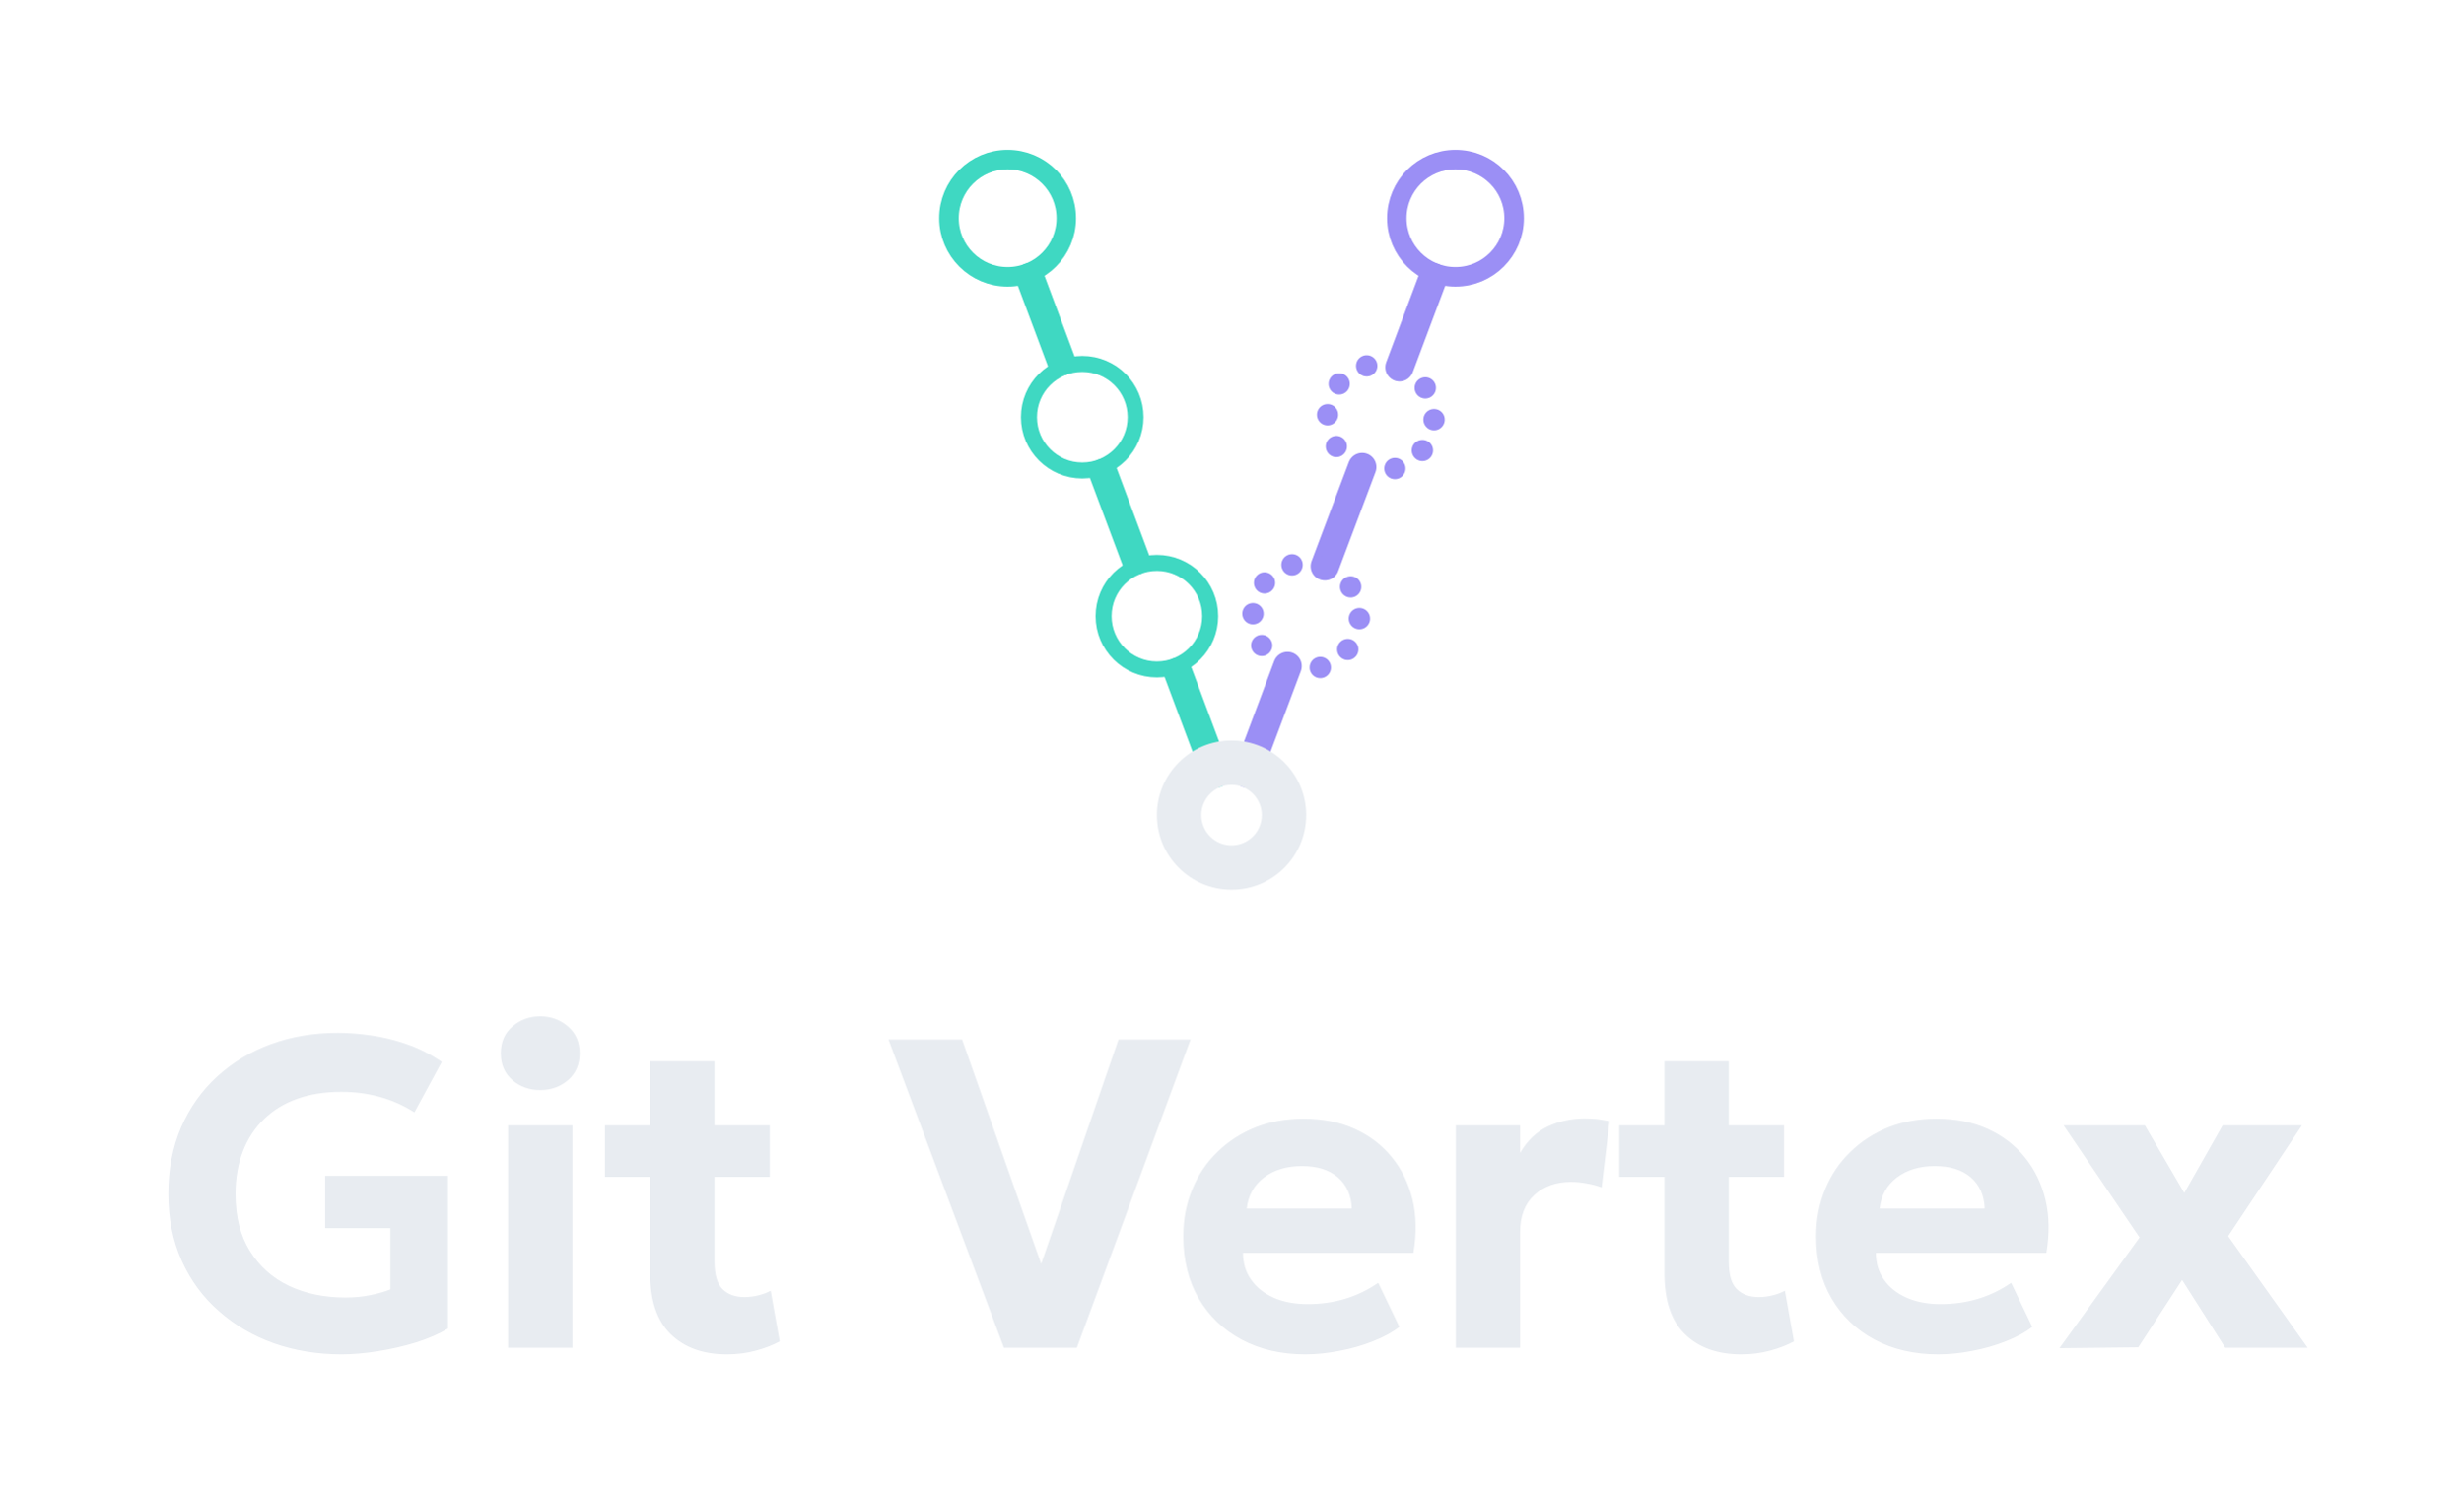
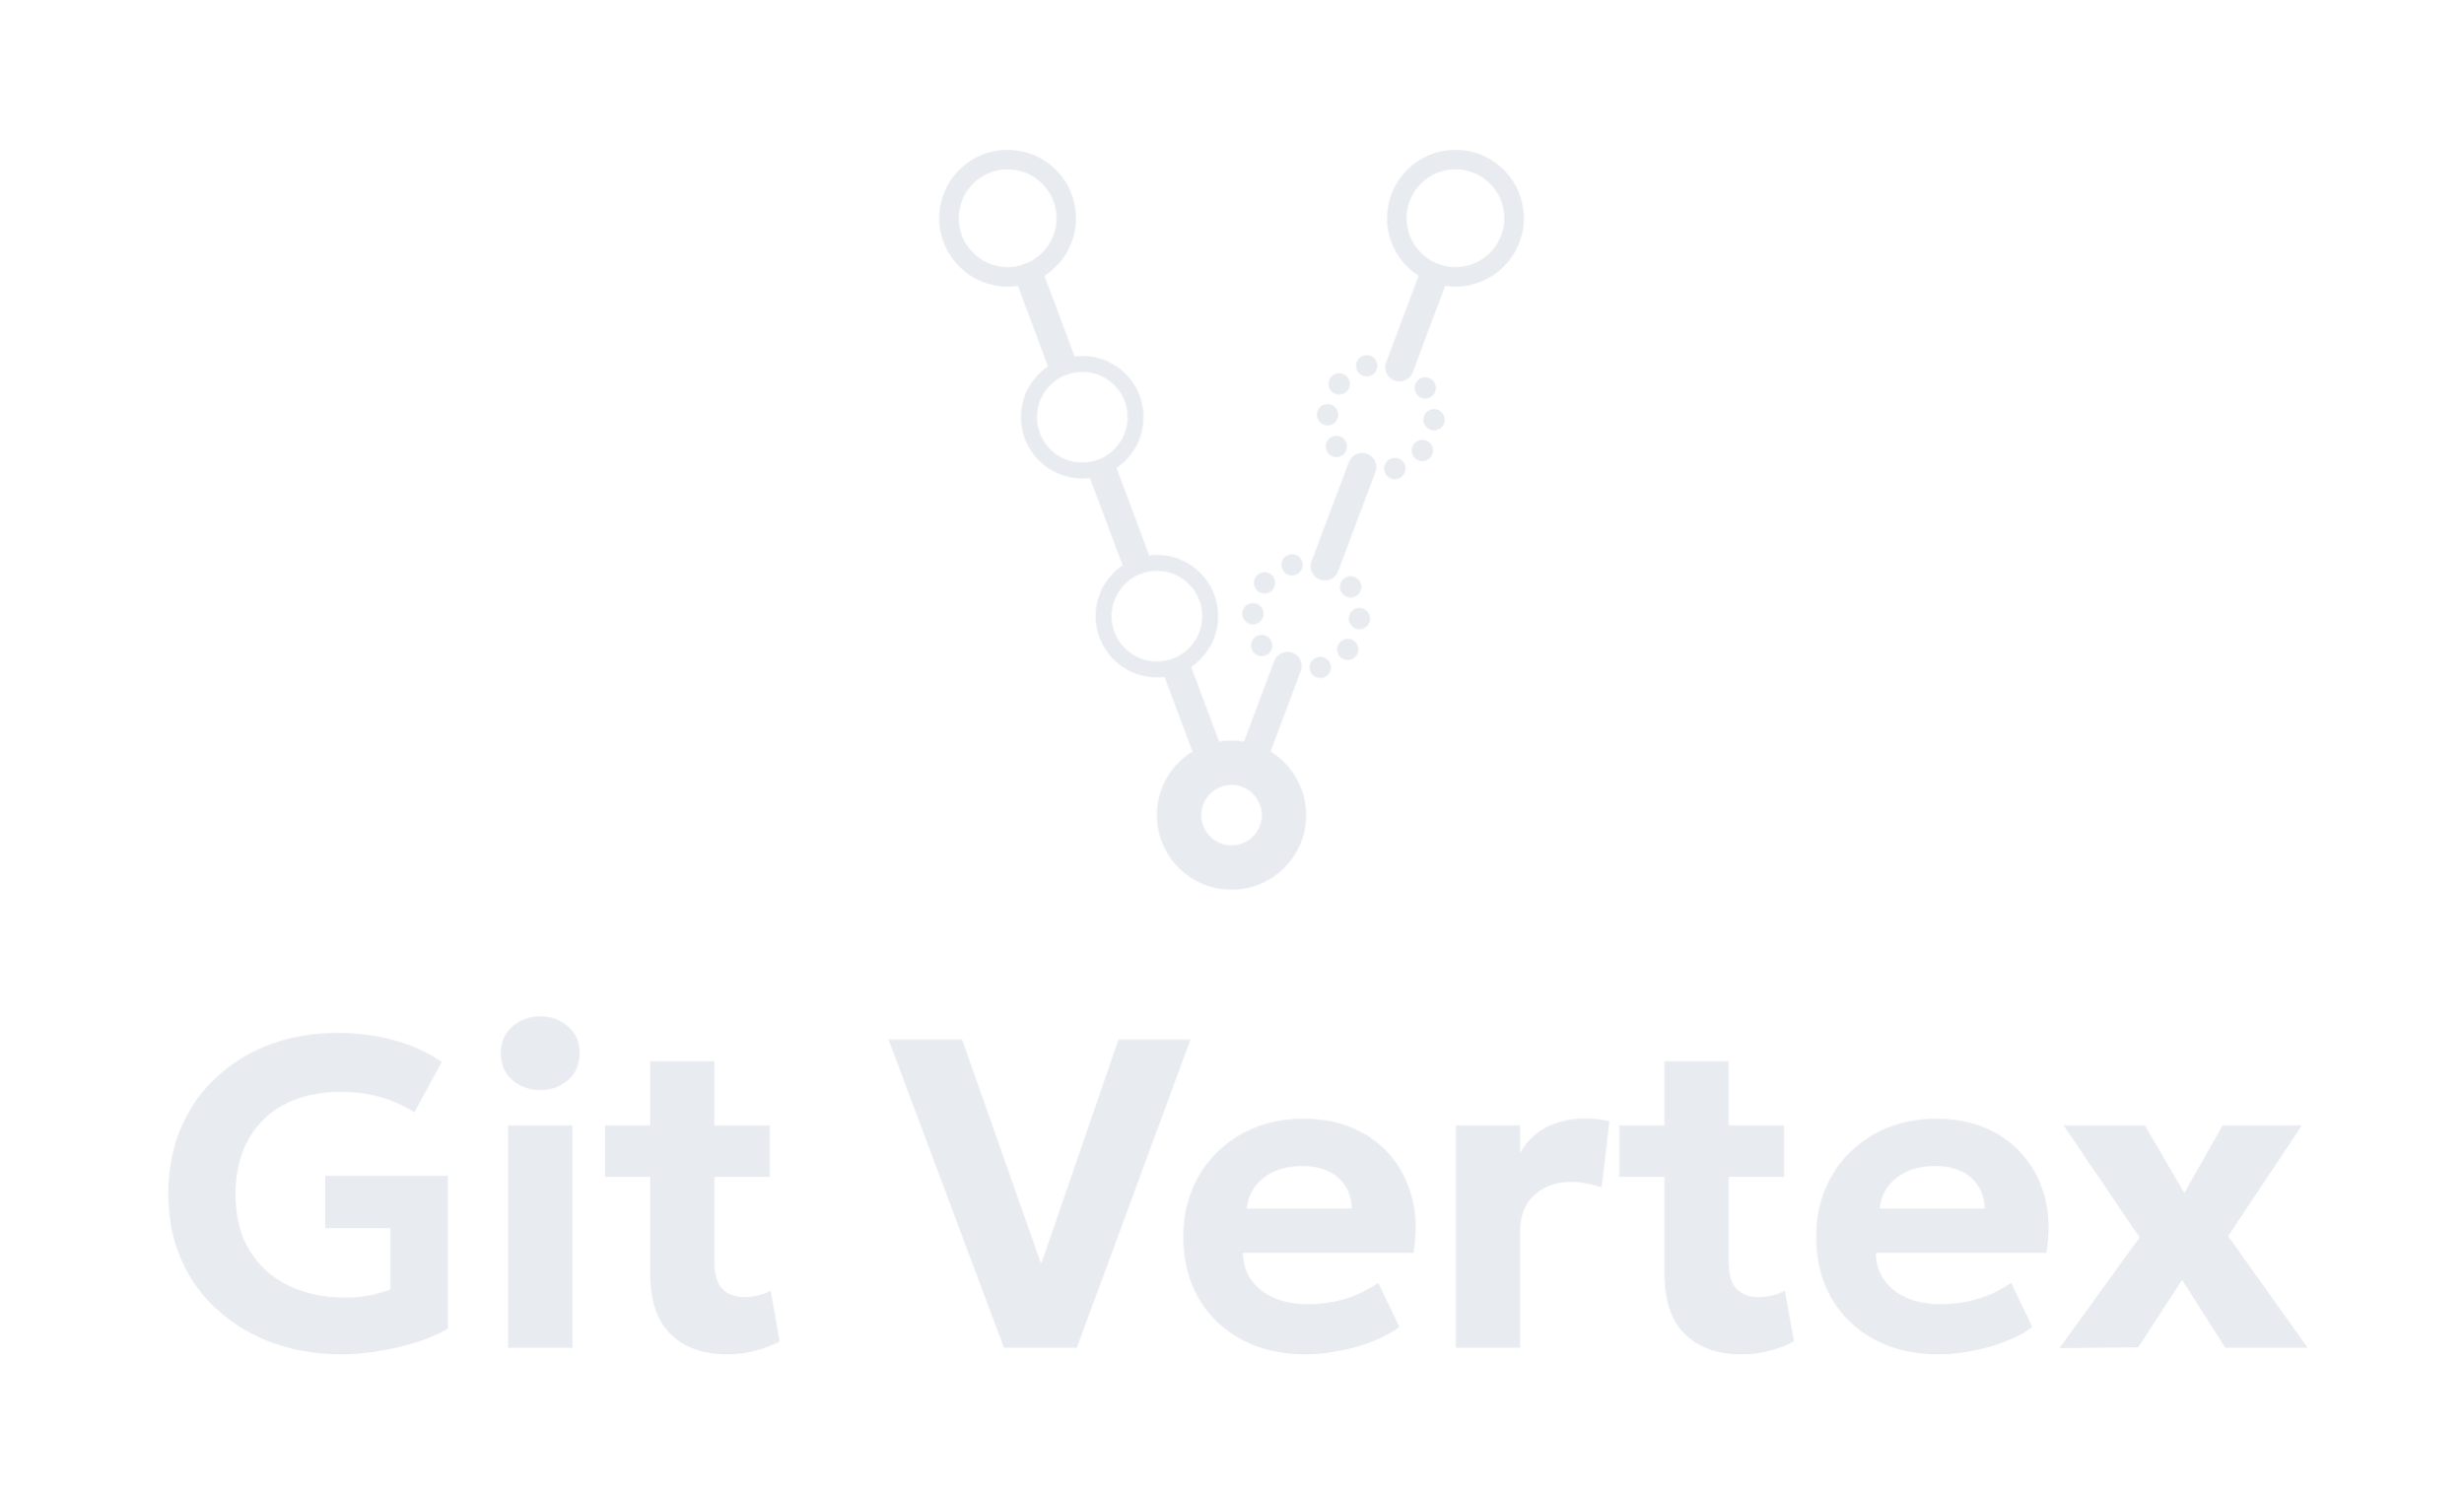
<svg xmlns="http://www.w3.org/2000/svg" viewBox="-68 -68 1118 679" role="img" aria-label="Git Vertex">
  <g transform="translate(284.5 -38.3) scale(0.8067)" fill="none">
-     <path d="M142.5 119.2L160.2 166.6" stroke="#3FD8C2" stroke-width="16" stroke-linecap="round" />
-     <path d="M183.8 229.4L202.2 278.6" stroke="#3FD8C2" stroke-width="16" stroke-linecap="round" />
-     <path d="M225.8 341.4L247.2 398.6" stroke="#3FD8C2" stroke-width="16" stroke-linecap="round" />
-     <circle cx="130" cy="86" r="33" stroke="#3FD8C2" stroke-width="11" />
-     <circle cx="172" cy="198" r="30" stroke="#3FD8C2" stroke-width="9" />
-     <circle cx="214" cy="310" r="30" stroke="#3FD8C2" stroke-width="9" />
-     <path d="M369.5 119.2L350.5 169.9" stroke="#9B8FF5" stroke-width="16" stroke-linecap="round" />
-     <path d="M329.5 226.1L308.5 281.9" stroke="#9B8FF5" stroke-width="16" stroke-linecap="round" />
-     <path d="M287.5 338.1L264.8 398.6" stroke="#9B8FF5" stroke-width="16" stroke-linecap="round" />
-     <circle cx="382" cy="86" r="33" stroke="#9B8FF5" stroke-width="11" />
-     <circle cx="340" cy="198" r="30" stroke="#9B8FF5" stroke-width="12" stroke-linecap="round" stroke-dasharray="0 18.85" transform="rotate(110.6 340 198)" />
-     <circle cx="298" cy="310" r="30" stroke="#9B8FF5" stroke-width="12" stroke-linecap="round" stroke-dasharray="0 18.85" transform="rotate(110.6 298 310)" />
+     <path d="M142.5 119.2L160.2 166.6" stroke="#E8ECF1" stroke-width="16" stroke-linecap="round" />
+     <path d="M183.8 229.4L202.2 278.6" stroke="#E8ECF1" stroke-width="16" stroke-linecap="round" />
+     <path d="M225.8 341.4L247.2 398.6" stroke="#E8ECF1" stroke-width="16" stroke-linecap="round" />
+     <circle cx="130" cy="86" r="33" stroke="#E8ECF1" stroke-width="11" />
+     <circle cx="172" cy="198" r="30" stroke="#E8ECF1" stroke-width="9" />
+     <circle cx="214" cy="310" r="30" stroke="#E8ECF1" stroke-width="9" />
+     <path d="M369.5 119.2L350.5 169.9" stroke="#E8ECF1" stroke-width="16" stroke-linecap="round" />
+     <path d="M329.5 226.1L308.5 281.9" stroke="#E8ECF1" stroke-width="16" stroke-linecap="round" />
+     <path d="M287.5 338.1L264.8 398.6" stroke="#E8ECF1" stroke-width="16" stroke-linecap="round" />
+     <circle cx="382" cy="86" r="33" stroke="#E8ECF1" stroke-width="11" />
+     <circle cx="340" cy="198" r="30" stroke="#E8ECF1" stroke-width="12" stroke-linecap="round" stroke-dasharray="0 18.85" transform="rotate(110.6 340 198)" />
+     <circle cx="298" cy="310" r="30" stroke="#E8ECF1" stroke-width="12" stroke-linecap="round" stroke-dasharray="0 18.85" transform="rotate(110.6 298 310)" />
    <path d="M214 422a42 42 0 1 0 84 0a42 42 0 1 0 -84 0ZM239 422a17 17 0 1 0 34 0a17 17 0 1 0 -34 0Z" fill="#E8ECF1" stroke="none" fill-rule="evenodd" />
  </g>
  <path d="M87.0 3.0Q70.7 3.0 56.4 -2.0Q42.1 -7.1 31.4 -16.6Q20.6 -26.0 14.5 -39.5Q8.4 -53.0 8.4 -69.9Q8.4 -86.6 14.2 -100.1Q20.1 -113.6 30.6 -123.2Q41.1 -132.8 55.0 -137.9Q69.0 -143.0 85.2 -143.0Q92.6 -143.0 100.6 -141.8Q108.6 -140.7 116.8 -137.8Q124.9 -135.0 132.5 -129.8L120.1 -106.9Q112.7 -111.6 104.4 -113.9Q96.0 -116.2 86.8 -116.2Q75.7 -116.2 66.8 -113.0Q57.9 -109.8 51.7 -103.7Q45.5 -97.7 42.2 -89.1Q38.9 -80.5 38.9 -69.8Q38.9 -54.4 45.4 -44.0Q51.9 -33.5 63.2 -28.1Q74.5 -22.8 88.7 -22.8Q94.9 -22.8 100.2 -23.9Q105.5 -25.0 109.2 -26.5V-54.3H79.6V-78.1H135.3V-8.7Q129.3 -5.1 120.8 -2.4Q112.3 0.2 103.3 1.6Q94.4 3.0 87.0 3.0ZM162.6 0.0V-101.0H191.8V0.0ZM177.2 -117.0Q169.9 -117.0 164.6 -121.5Q159.3 -126.1 159.3 -133.7Q159.3 -141.4 164.6 -145.9Q169.9 -150.5 177.2 -150.5Q184.5 -150.5 189.8 -145.9Q195.1 -141.4 195.1 -133.7Q195.1 -126.1 189.8 -121.5Q184.5 -117.0 177.2 -117.0ZM262.0 3.0Q245.8 3.0 236.4 -6.2Q227.1 -15.3 227.1 -33.8V-130.1H256.3V-101.0H281.4V-77.6H256.3V-39.1Q256.3 -30.2 260.0 -26.6Q263.7 -23.0 269.9 -23.0Q273.1 -23.0 276.2 -23.8Q279.2 -24.5 281.8 -25.9L285.9 -2.9Q281.4 -0.4 275.1 1.3Q268.9 3.0 262.0 3.0ZM206.6 -77.6V-101.0H230.0V-77.6ZM387.7 0.0 335.3 -140.0H368.7L404.6 -38.1L439.7 -140.0H472.4L420.8 0.0ZM524.6 3.0Q508.1 3.0 495.6 -3.7Q483.1 -10.4 476.1 -22.4Q469.1 -34.4 469.1 -50.5Q469.1 -62.2 473.2 -72.0Q477.2 -81.8 484.6 -88.9Q491.9 -96.1 501.9 -100.1Q511.8 -104.0 523.7 -104.0Q536.8 -104.0 546.9 -99.4Q557.1 -94.8 563.8 -86.5Q570.5 -78.3 573.2 -67.2Q575.8 -56.1 573.6 -43.1H496.2Q496.2 -36.1 499.9 -30.9Q503.5 -25.7 510.2 -22.7Q516.8 -19.8 525.7 -19.8Q534.5 -19.8 542.5 -22.2Q550.5 -24.6 557.6 -29.5L567.2 -9.5Q562.5 -5.8 555.3 -3.0Q548.1 -0.1 540.0 1.4Q532.0 3.0 524.6 3.0ZM497.9 -63.2H545.6Q545.3 -72.1 539.4 -77.3Q533.4 -82.5 523.0 -82.5Q512.6 -82.5 505.7 -77.3Q498.9 -72.1 497.9 -63.2ZM592.8 0.0V-101.0H622.0V-88.5Q626.9 -96.9 634.6 -100.5Q642.3 -104.1 651.4 -104.1Q654.6 -104.1 657.3 -103.8Q660.0 -103.4 662.6 -102.9L659.0 -72.8Q655.8 -74.0 652.2 -74.6Q648.6 -75.3 645.1 -75.3Q635.0 -75.3 628.5 -69.4Q622.0 -63.5 622.0 -52.6V0.0ZM722.4 3.0Q706.2 3.0 696.8 -6.2Q687.5 -15.3 687.5 -33.8V-130.1H716.7V-101.0H741.8V-77.6H716.7V-39.1Q716.7 -30.2 720.4 -26.6Q724.1 -23.0 730.3 -23.0Q733.5 -23.0 736.6 -23.8Q739.6 -24.5 742.2 -25.9L746.3 -2.9Q741.8 -0.4 735.5 1.3Q729.3 3.0 722.4 3.0ZM667.0 -77.6V-101.0H690.4V-77.6ZM811.9 3.0Q795.4 3.0 782.9 -3.7Q770.4 -10.4 763.4 -22.4Q756.4 -34.4 756.4 -50.5Q756.4 -62.2 760.5 -72.0Q764.5 -81.8 771.9 -88.9Q779.2 -96.1 789.2 -100.1Q799.1 -104.0 811.0 -104.0Q824.0 -104.0 834.2 -99.4Q844.4 -94.8 851.1 -86.5Q857.8 -78.3 860.5 -67.2Q863.1 -56.1 860.9 -43.1H783.5Q783.5 -36.1 787.2 -30.9Q790.8 -25.7 797.5 -22.7Q804.1 -19.8 813.0 -19.8Q821.8 -19.8 829.8 -22.2Q837.8 -24.6 844.9 -29.5L854.5 -9.5Q849.8 -5.8 842.6 -3.0Q835.4 -0.1 827.3 1.4Q819.3 3.0 811.9 3.0ZM785.2 -63.2H832.9Q832.6 -72.1 826.7 -77.3Q820.7 -82.5 810.3 -82.5Q799.9 -82.5 793.0 -77.3Q786.2 -72.1 785.2 -63.2ZM866.8 0.2 903.2 -50.1 868.7 -101.0H905.6L923.5 -70.3L940.9 -101.0H976.9L943.4 -50.7L979.5 0.0H942.1L922.5 -30.8L902.6 -0.2Z" transform="translate(0 544)" fill="#E8ECF1" />
</svg>
